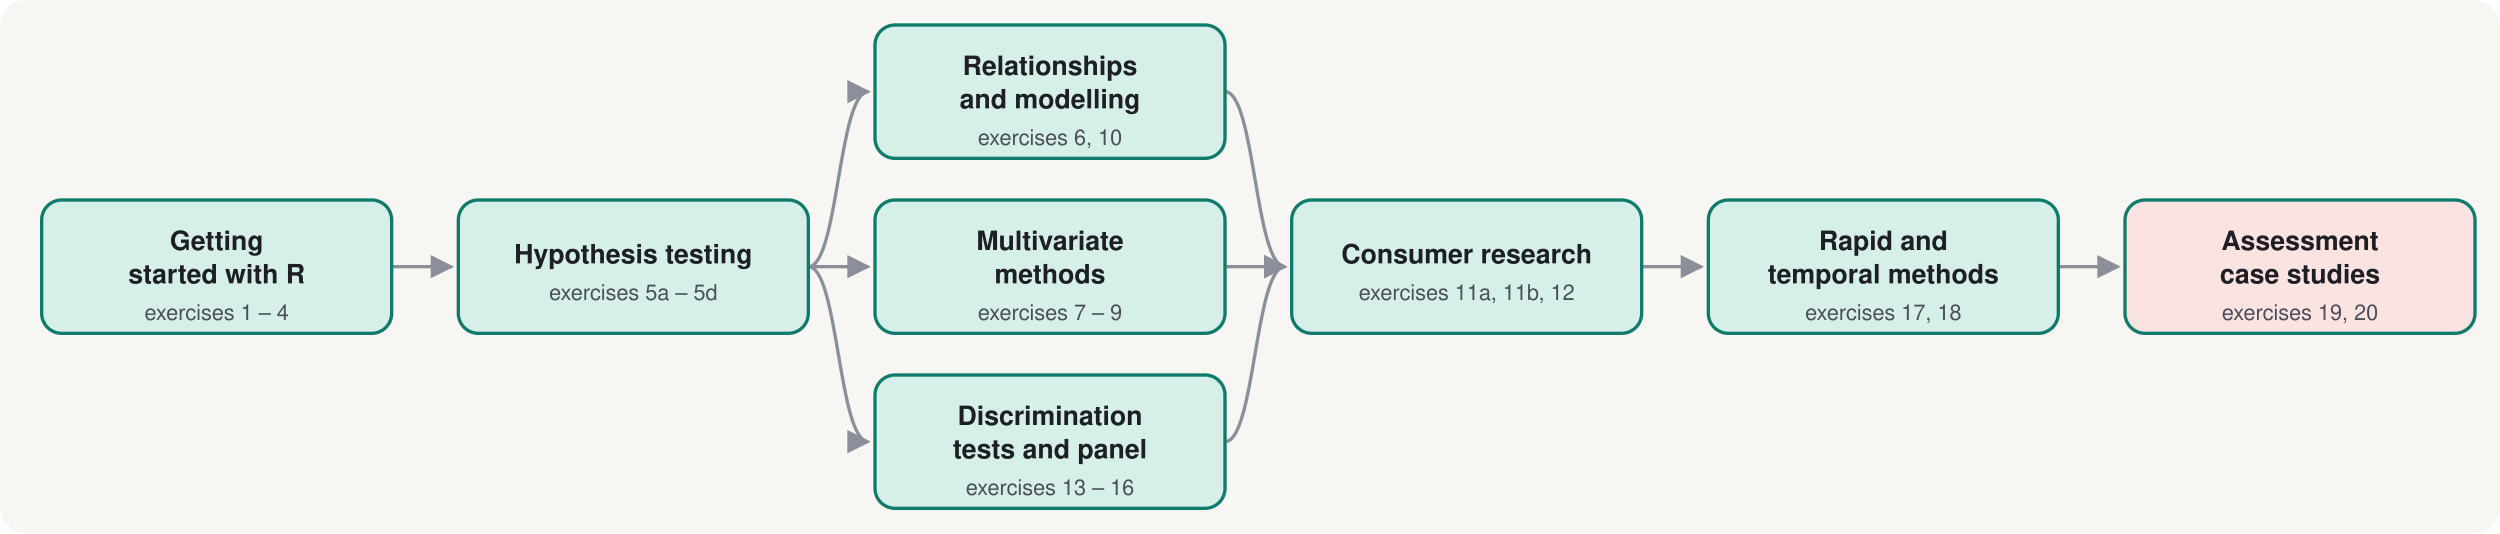
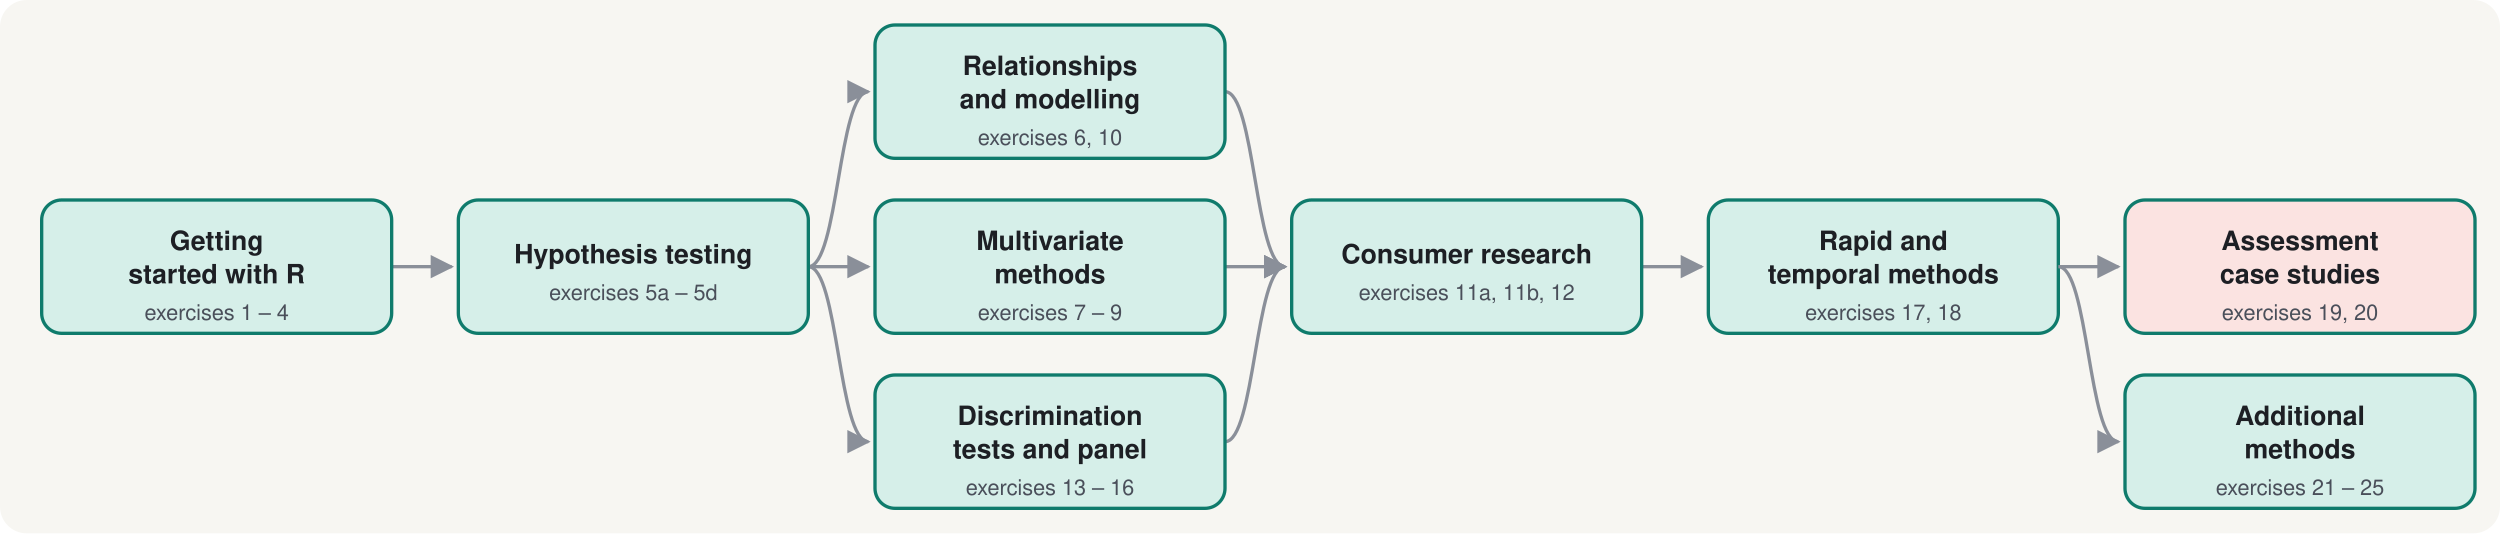
<svg xmlns="http://www.w3.org/2000/svg" viewBox="0 0 1500 320" width="1500" height="320" font-family="Segoe UI, Helvetica, Arial, sans-serif">
  <rect width="1500" height="320" rx="16" fill="#f7f6f2" />
  <defs>
    <marker id="a" viewBox="0 0 10 10" refX="9" refY="5" markerWidth="7" markerHeight="7" orient="auto">
      <path d="M0,0 L10,5 L0,10 z" fill="#8a8f99" />
    </marker>
  </defs>
  <line x1="235.0" y1="160" x2="271.0" y2="160" stroke="#8a8f99" stroke-width="2" marker-end="url(#a)" />
  <path d="M485.0,160 C503.0,160 503.0,55 521.0,55" fill="none" stroke="#8a8f99" stroke-width="2" marker-end="url(#a)" />
  <line x1="485.0" y1="160" x2="521.0" y2="160" stroke="#8a8f99" stroke-width="2" marker-end="url(#a)" />
  <path d="M485.0,160 C503.0,160 503.0,265 521.0,265" fill="none" stroke="#8a8f99" stroke-width="2" marker-end="url(#a)" />
  <path d="M735.0,55 C753.0,55 753.0,160 771.0,160" fill="none" stroke="#8a8f99" stroke-width="2" marker-end="url(#a)" />
  <line x1="735.0" y1="160" x2="771.0" y2="160" stroke="#8a8f99" stroke-width="2" marker-end="url(#a)" />
  <path d="M735.0,265 C753.0,265 753.0,160 771.0,160" fill="none" stroke="#8a8f99" stroke-width="2" marker-end="url(#a)" />
  <line x1="985.0" y1="160" x2="1021.0" y2="160" stroke="#8a8f99" stroke-width="2" marker-end="url(#a)" />
  <line x1="1235.0" y1="160" x2="1271.0" y2="160" stroke="#8a8f99" stroke-width="2" marker-end="url(#a)" />
  <rect x="25.0" y="120.0" width="210" height="80" rx="12" fill="#d6efe9" stroke="#0f7b6c" stroke-width="2" />
  <text x="130" y="150" text-anchor="middle" font-size="16" font-weight="700" fill="#1d1f24">Getting</text>
  <text x="130" y="170" text-anchor="middle" font-size="16" font-weight="700" fill="#1d1f24">started with R</text>
  <text x="130" y="192" text-anchor="middle" font-size="13" fill="#4a4f5a">exercises 1 – 4</text>
  <rect x="275.0" y="120.0" width="210" height="80" rx="12" fill="#d6efe9" stroke="#0f7b6c" stroke-width="2" />
  <text x="380" y="158" text-anchor="middle" font-size="16" font-weight="700" fill="#1d1f24">Hypothesis testing</text>
  <text x="380" y="180" text-anchor="middle" font-size="13" fill="#4a4f5a">exercises 5a – 5d</text>
  <rect x="525.0" y="15.0" width="210" height="80" rx="12" fill="#d6efe9" stroke="#0f7b6c" stroke-width="2" />
  <text x="630" y="45" text-anchor="middle" font-size="16" font-weight="700" fill="#1d1f24">Relationships</text>
  <text x="630" y="65" text-anchor="middle" font-size="16" font-weight="700" fill="#1d1f24">and modelling</text>
  <text x="630" y="87" text-anchor="middle" font-size="13" fill="#4a4f5a">exercises 6, 10</text>
  <rect x="525.0" y="120.0" width="210" height="80" rx="12" fill="#d6efe9" stroke="#0f7b6c" stroke-width="2" />
  <text x="630" y="150" text-anchor="middle" font-size="16" font-weight="700" fill="#1d1f24">Multivariate</text>
  <text x="630" y="170" text-anchor="middle" font-size="16" font-weight="700" fill="#1d1f24">methods</text>
  <text x="630" y="192" text-anchor="middle" font-size="13" fill="#4a4f5a">exercises 7 – 9</text>
  <rect x="525.0" y="225.0" width="210" height="80" rx="12" fill="#d6efe9" stroke="#0f7b6c" stroke-width="2" />
  <text x="630" y="255" text-anchor="middle" font-size="16" font-weight="700" fill="#1d1f24">Discrimination</text>
  <text x="630" y="275" text-anchor="middle" font-size="16" font-weight="700" fill="#1d1f24">tests and panel</text>
  <text x="630" y="297" text-anchor="middle" font-size="13" fill="#4a4f5a">exercises 13 – 16</text>
  <rect x="775.0" y="120.0" width="210" height="80" rx="12" fill="#d6efe9" stroke="#0f7b6c" stroke-width="2" />
  <text x="880" y="158" text-anchor="middle" font-size="16" font-weight="700" fill="#1d1f24">Consumer research</text>
  <text x="880" y="180" text-anchor="middle" font-size="13" fill="#4a4f5a">exercises 11a, 11b, 12</text>
  <rect x="1025.0" y="120.0" width="210" height="80" rx="12" fill="#d6efe9" stroke="#0f7b6c" stroke-width="2" />
  <text x="1130" y="150" text-anchor="middle" font-size="16" font-weight="700" fill="#1d1f24">Rapid and</text>
  <text x="1130" y="170" text-anchor="middle" font-size="16" font-weight="700" fill="#1d1f24">temporal methods</text>
  <text x="1130" y="192" text-anchor="middle" font-size="13" fill="#4a4f5a">exercises 17, 18</text>
  <rect x="1275.0" y="120.0" width="210" height="80" rx="12" fill="#fbe3e1" stroke="#0f7b6c" stroke-width="2" />
  <text x="1380" y="150" text-anchor="middle" font-size="16" font-weight="700" fill="#1d1f24">Assessment</text>
  <text x="1380" y="170" text-anchor="middle" font-size="16" font-weight="700" fill="#1d1f24">case studies</text>
  <text x="1380" y="192" text-anchor="middle" font-size="13" fill="#4a4f5a">exercises 19, 20</text>
+   <path d="M1235.0,160 C1253.0,160 1253.0,265 1271.0,265" fill="none" stroke="#8a8f99" stroke-width="2" marker-end="url(#a)" />
+   <rect x="1275.0" y="225.0" width="210" height="80" rx="12" fill="#d6efe9" stroke="#0f7b6c" stroke-width="2" />
+   <text x="1380" y="255" text-anchor="middle" font-size="16" font-weight="700" fill="#1d1f24">Additional</text>
+   <text x="1380" y="275" text-anchor="middle" font-size="16" font-weight="700" fill="#1d1f24">methods</text>
+   <text x="1380" y="297" text-anchor="middle" font-size="13" fill="#4a4f5a">exercises 21 – 25</text>
</svg>
